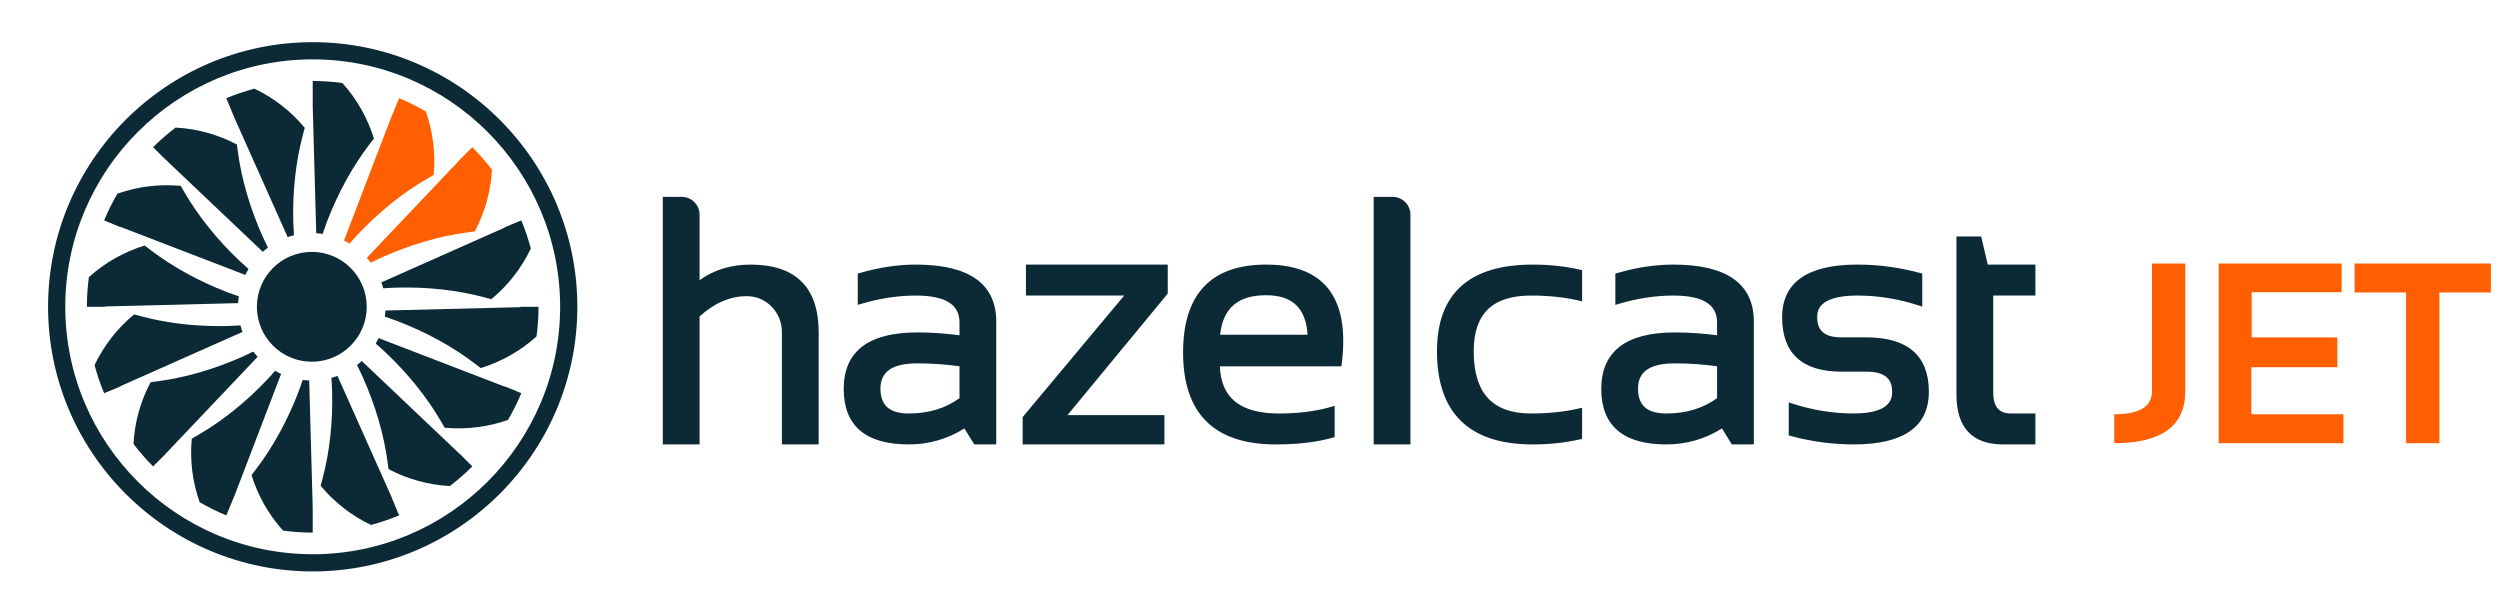
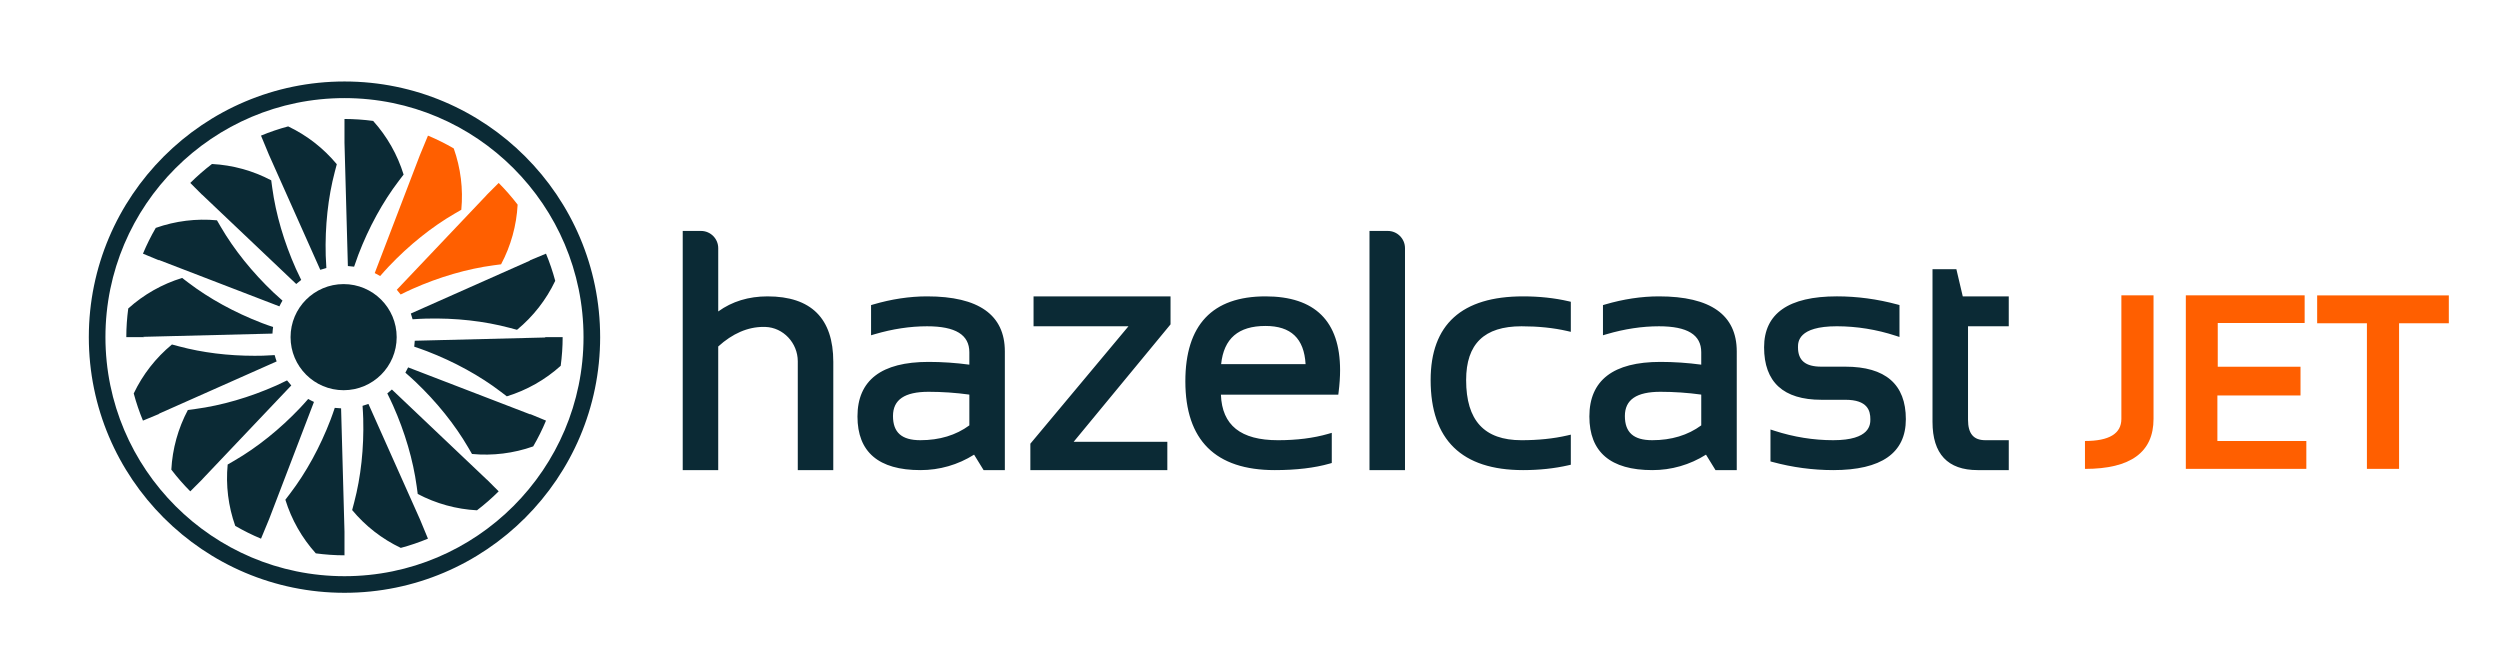
- <svg xmlns="http://www.w3.org/2000/svg" viewBox="-4.56 -4.00 237.12 56.00">
+ <svg xmlns="http://www.w3.org/2000/svg" viewBox="-8.72 -8.00 245.44 64.00">
  <path fill="#0B2A35" d="M161.787 38.153h-2.086l-.934-1.517a9.822 9.822 0 0 1-5.274 1.517c-4.097 0-6.175-1.771-6.175-5.265 0-3.555 2.346-5.358 6.975-5.358 1.328 0 2.674.091 4.008.27v-1.218c0-1.716-1.357-2.549-4.149-2.549-1.656 0-3.381.26-5.126.773l-.373.109v-2.961l.21-.062c1.798-.528 3.578-.796 5.29-.796 5.066 0 7.635 1.819 7.635 5.407l-.001 11.65zm-7.494-7.688c-2.347 0-3.489.777-3.489 2.376 0 1.621.855 2.376 2.689 2.376 1.877 0 3.495-.49 4.809-1.455V30.74a29.538 29.538 0 0 0-4.009-.275zm-81.205 7.688h-3.485V27.474c0-1.806-1.427-3.321-3.179-3.377l-.187-.003c-1.544 0-3.039.646-4.445 1.923v12.136h-3.485v-23.48h1.795c.932 0 1.691.758 1.691 1.691v6.214c1.358-.984 2.983-1.481 4.839-1.481 4.285 0 6.458 2.162 6.458 6.427l-.002 10.629zm16.844 0h-2.086l-.934-1.517a9.82 9.82 0 0 1-5.274 1.517c-4.097 0-6.175-1.771-6.175-5.265 0-3.555 2.347-5.358 6.975-5.358 1.327 0 2.674.091 4.008.27v-1.218c0-1.716-1.357-2.549-4.149-2.549-1.658 0-3.382.26-5.127.773l-.373.109v-2.961l.21-.062c1.798-.528 3.578-.796 5.291-.796 5.066 0 7.634 1.819 7.634 5.407v11.65zm-7.493-7.688c-2.348 0-3.489.777-3.489 2.376 0 1.621.855 2.376 2.689 2.376 1.878 0 3.494-.49 4.808-1.455V30.74a29.535 29.535 0 0 0-4.008-.275zm23.446 7.688H92.436V35.56l.068-.081 9.564-11.447H92.75v-2.936h13.449v2.749l-.067.081-9.444 11.448h9.196v2.779h.001zm10.548 0c-5.825 0-8.78-2.933-8.78-8.717 0-5.534 2.648-8.34 7.87-8.34 4.858 0 7.321 2.437 7.321 7.242 0 .671-.048 1.396-.144 2.155l-.032.255h-11.523c.109 3.007 1.945 4.47 5.603 4.47 1.836 0 3.487-.207 4.908-.617l.372-.107v2.961l-.211.061c-1.474.422-3.285.637-5.384.637zm-5.267-10.404h8.291c-.146-2.521-1.434-3.748-3.933-3.748-2.666 0-4.093 1.227-4.358 3.748zm18.051 10.404h-3.486v-23.48h1.795c.932 0 1.691.758 1.691 1.691v21.789zm11.595 0c-6.023 0-9.078-2.975-9.078-8.842 0-5.451 3.054-8.215 9.078-8.215 1.581 0 3.082.16 4.458.478l.227.052v2.953l-.358-.083c-1.332-.307-2.842-.463-4.485-.463-3.657 0-5.435 1.727-5.435 5.279 0 3.974 1.779 5.906 5.435 5.906 1.643 0 3.152-.156 4.485-.463l.358-.083v2.953l-.227.052c-1.377.316-2.877.476-4.458.476zm30.446 0a22.83 22.83 0 0 1-5.945-.795l-.215-.058v-3.134l.381.123c1.899.616 3.842.928 5.779.928 3.646 0 3.646-1.553 3.646-2.063 0-.818-.255-1.905-2.454-1.905h-2.353c-3.733 0-5.626-1.734-5.626-5.155 0-3.317 2.406-4.999 7.148-4.999 1.982 0 3.977.268 5.929.795l.215.058v3.134l-.381-.123a18.658 18.658 0 0 0-5.763-.928c-3.82 0-3.82 1.553-3.82 2.063 0 1.299.73 1.904 2.297 1.904h2.353c3.941 0 5.94 1.734 5.94 5.155.002 3.319-2.398 5-7.131 5zm17.234 0h-3.052c-2.943 0-4.434-1.591-4.434-4.731V18.429h2.343l.627 2.667h4.516v2.936h-4v9.17c0 1.375.541 2.015 1.701 2.015h2.3v2.936h-.001z" />
  <path fill="#FF5F00" d="M202.705 20.997v12.128c0 3.272-2.244 4.909-6.731 4.909v-2.74c2.383 0 3.574-.723 3.574-2.169V20.997h3.157zm14.836 0v2.716h-8.531v4.289h8.125v2.824h-8.161v4.468h8.733v2.74h-11.831V20.997h11.665zm14.155 0v2.74h-4.885v14.297h-3.157V23.738h-4.885v-2.74h12.927z" />
  <path fill="#0B2A35" d="M22.724 18.49a6.74 6.74 0 0 1 .598-.177 30.887 30.887 0 0 1-.064-1.221c-.079-2.874.229-5.719.891-8.225l.196-.744a14.062 14.062 0 0 0-4.775-3.714c-.914.245-1.804.547-2.666.906l.782 1.885 5.038 11.29zm-11.616-7.392l9.255 8.783c.157-.14.32-.273.489-.399a31.729 31.729 0 0 1-.517-1.085c-1.173-2.629-1.977-5.377-2.326-7.947l-.101-.746A14.063 14.063 0 0 0 12.091 8.1a21.663 21.663 0 0 0-2.13 1.861l1.16 1.16-.013-.023zm-4.28 6.406l11.881 4.573c.093-.193.194-.381.304-.564a32.47 32.47 0 0 1-.875-.79c-2.089-1.982-3.882-4.216-5.188-6.46l-.369-.634a14.067 14.067 0 0 0-6.008.744 21.368 21.368 0 0 0-1.258 2.531l1.59.659-.077-.059zm-1.497 7.564l12.699-.317c.011-.218.031-.433.061-.645-.365-.125-.731-.25-1.093-.39-2.686-1.034-5.196-2.413-7.261-3.99l-.575-.439a14.05 14.05 0 0 0-5.291 2.998c-.122.922-.191 1.86-.191 2.814h1.77l-.119-.031z" />
  <path fill="#FF5F00" d="M39.06 11.149l-8.824 9.3c.133.149.259.303.378.463.389-.192.779-.382 1.178-.559 2.624-1.166 5.371-1.963 7.942-2.306l.74-.098a14.055 14.055 0 0 0 1.625-5.858 21.663 21.663 0 0 0-1.861-2.13l-1.201 1.201.023-.013z" />
  <path fill="#0B2A35" d="M25.433 18.119c.207.012.411.033.612.063.133-.394.268-.787.417-1.178 1.027-2.683 2.401-5.19 3.972-7.25l.47-.616a14.062 14.062 0 0 0-2.99-5.266 21.427 21.427 0 0 0-2.814-.191V6.01l.333 12.109z" />
  <path fill="#FF5F00" d="M28.07 18.809c.183.089.361.185.534.289.28-.32.562-.638.856-.948 1.975-2.083 4.205-3.871 6.448-5.172l.662-.384a14.051 14.051 0 0 0-.743-6.022 21.43 21.43 0 0 0-2.53-1.258l-.799 1.93-4.428 11.565z" />
  <path fill="#0B2A35" d="M43.353 17.566L31.614 22.78c.065.185.122.373.172.565.439-.029.878-.055 1.32-.066 2.928-.072 5.696.238 8.228.912l.704.188a14.057 14.057 0 0 0 3.752-4.808 21.236 21.236 0 0 0-.906-2.667l-1.628.675.097-.013zm-15.902 14.09a7.06 7.06 0 0 1-.577.187c.028.42.055.841.066 1.264.079 2.875-.229 5.719-.891 8.225l-.196.744a14.062 14.062 0 0 0 4.775 3.714 21.236 21.236 0 0 0 2.667-.906L32.515 43l-5.064-11.344zm11.641 7.446l-9.338-8.862a7.192 7.192 0 0 1-.451.384c.193.389.383.779.561 1.178 1.173 2.627 1.977 5.375 2.326 7.947l.101.746a14.063 14.063 0 0 0 5.817 1.604 21.663 21.663 0 0 0 2.13-1.861l-1.159-1.159.013.023zm4.28-6.407l-12.024-4.628a7.106 7.106 0 0 1-.27.52c.332.29.662.583.984.889 2.088 1.981 3.882 4.215 5.188 6.46l.369.634a14.067 14.067 0 0 0 6.008-.744c.472-.812.894-1.656 1.258-2.531l-1.59-.659.077.059zm1.374-7.595l.12.032-12.866.32c-.01.197-.026.391-.052.583.419.142.838.287 1.254.447 2.686 1.034 5.196 2.413 7.26 3.99l.575.439a14.063 14.063 0 0 0 5.291-2.998c.122-.922.191-1.86.191-2.814h-1.773zm-22.642 6.36a6.889 6.889 0 0 1-.567-.292c-.261.297-.522.593-.796.881-1.976 2.083-4.206 3.871-6.448 5.172l-.662.384a14.053 14.053 0 0 0 .743 6.022c.812.472 1.656.894 2.531 1.258l.797-1.923 4.402-11.502zM11.14 39.05l8.738-9.209a7.321 7.321 0 0 1-.417-.495c-.348.17-.697.341-1.053.5-2.624 1.166-5.371 1.963-7.943 2.306l-.74.098A14.07 14.07 0 0 0 8.1 38.108a21.663 21.663 0 0 0 1.861 2.13l1.201-1.201-.022.013zm-4.293-6.417l11.593-5.15a6.874 6.874 0 0 1-.193-.621c-.384.024-.767.048-1.153.058-.272.007-.542.01-.811.01-2.624 0-5.119-.31-7.417-.922l-.705-.188a14.075 14.075 0 0 0-3.752 4.807c.245.914.547 1.805.906 2.667l1.628-.674-.096.013zm17.92-.544a7.058 7.058 0 0 1-.621-.047c-.131.385-.262.771-.408 1.153-1.027 2.682-2.4 5.189-3.972 7.25l-.47.616a14.057 14.057 0 0 0 2.99 5.266c.922.122 1.86.191 2.814.191V44.19l-.333-12.101z" />
  <circle cx="25.015" cy="25.1" r="5.209" fill="#0B2A35" />
  <path fill="#0B2A35" d="M25.1 50.199C11.26 50.199 0 38.94 0 25.1S11.26 0 25.1 0s25.1 11.259 25.1 25.1-11.26 25.099-25.1 25.099zm0-48.568c-12.94 0-23.468 10.528-23.468 23.468S12.159 48.568 25.1 48.568c12.94 0 23.468-10.528 23.468-23.468S38.04 1.631 25.1 1.631z" />
</svg>
